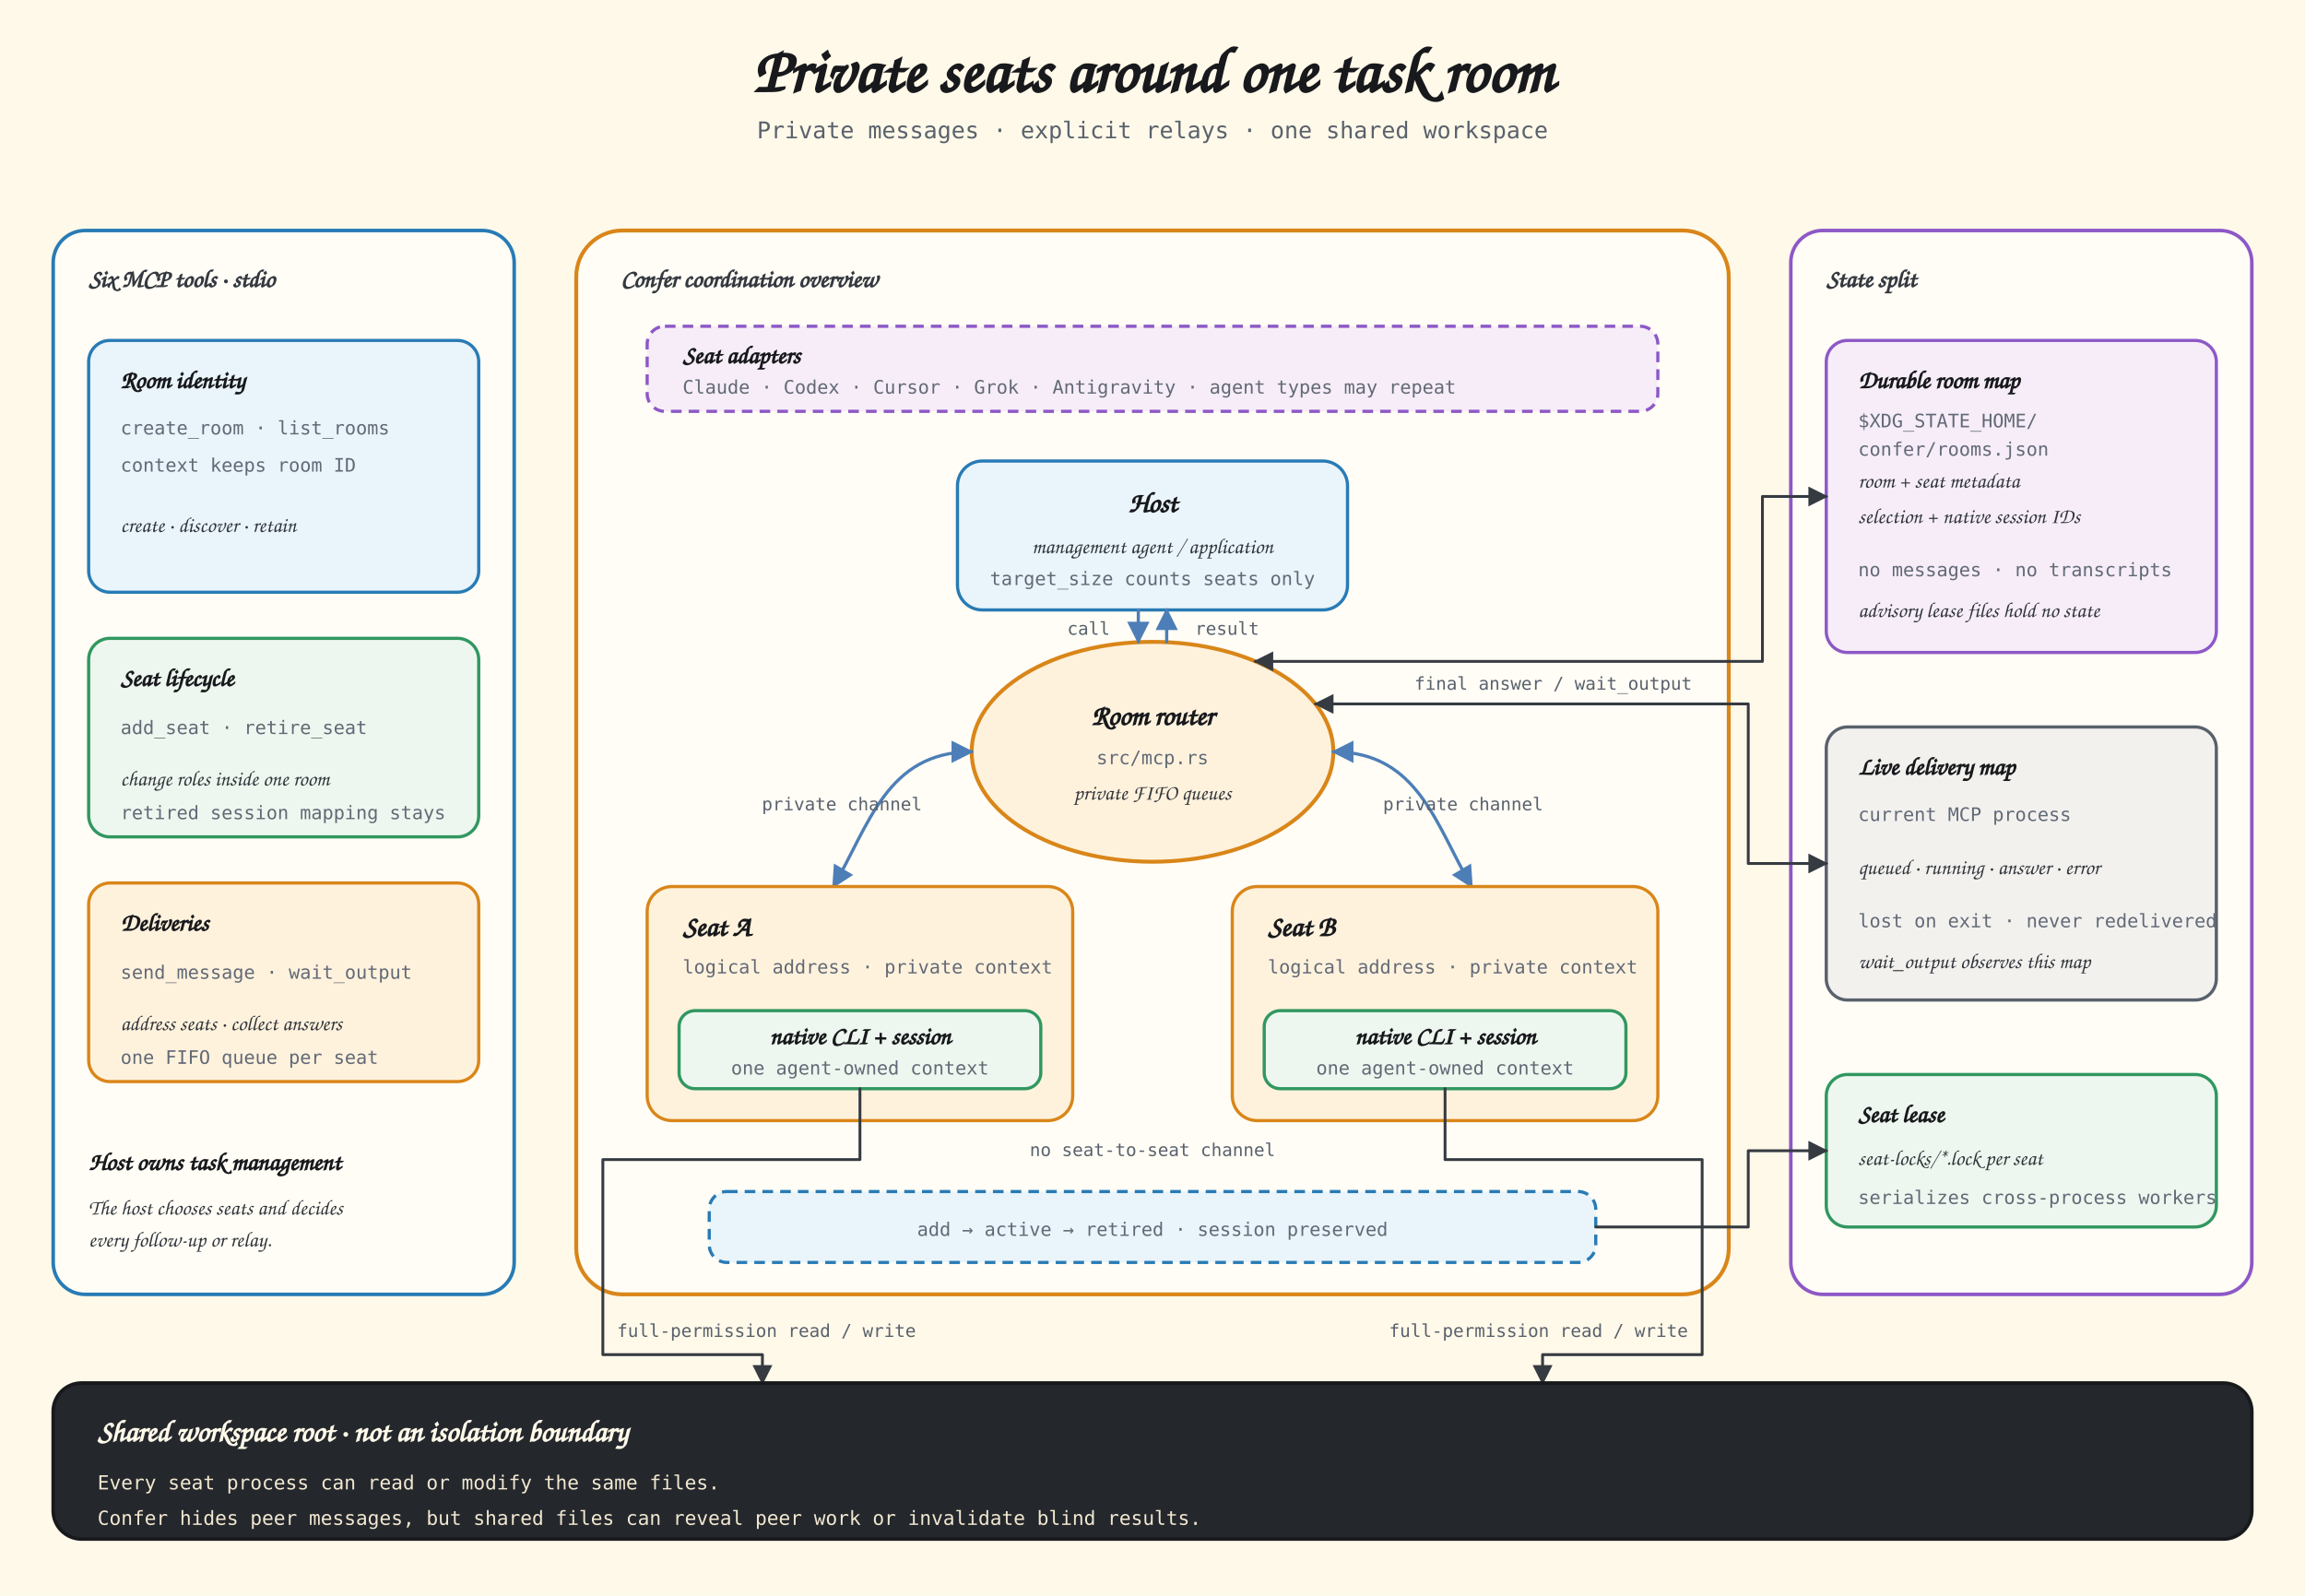
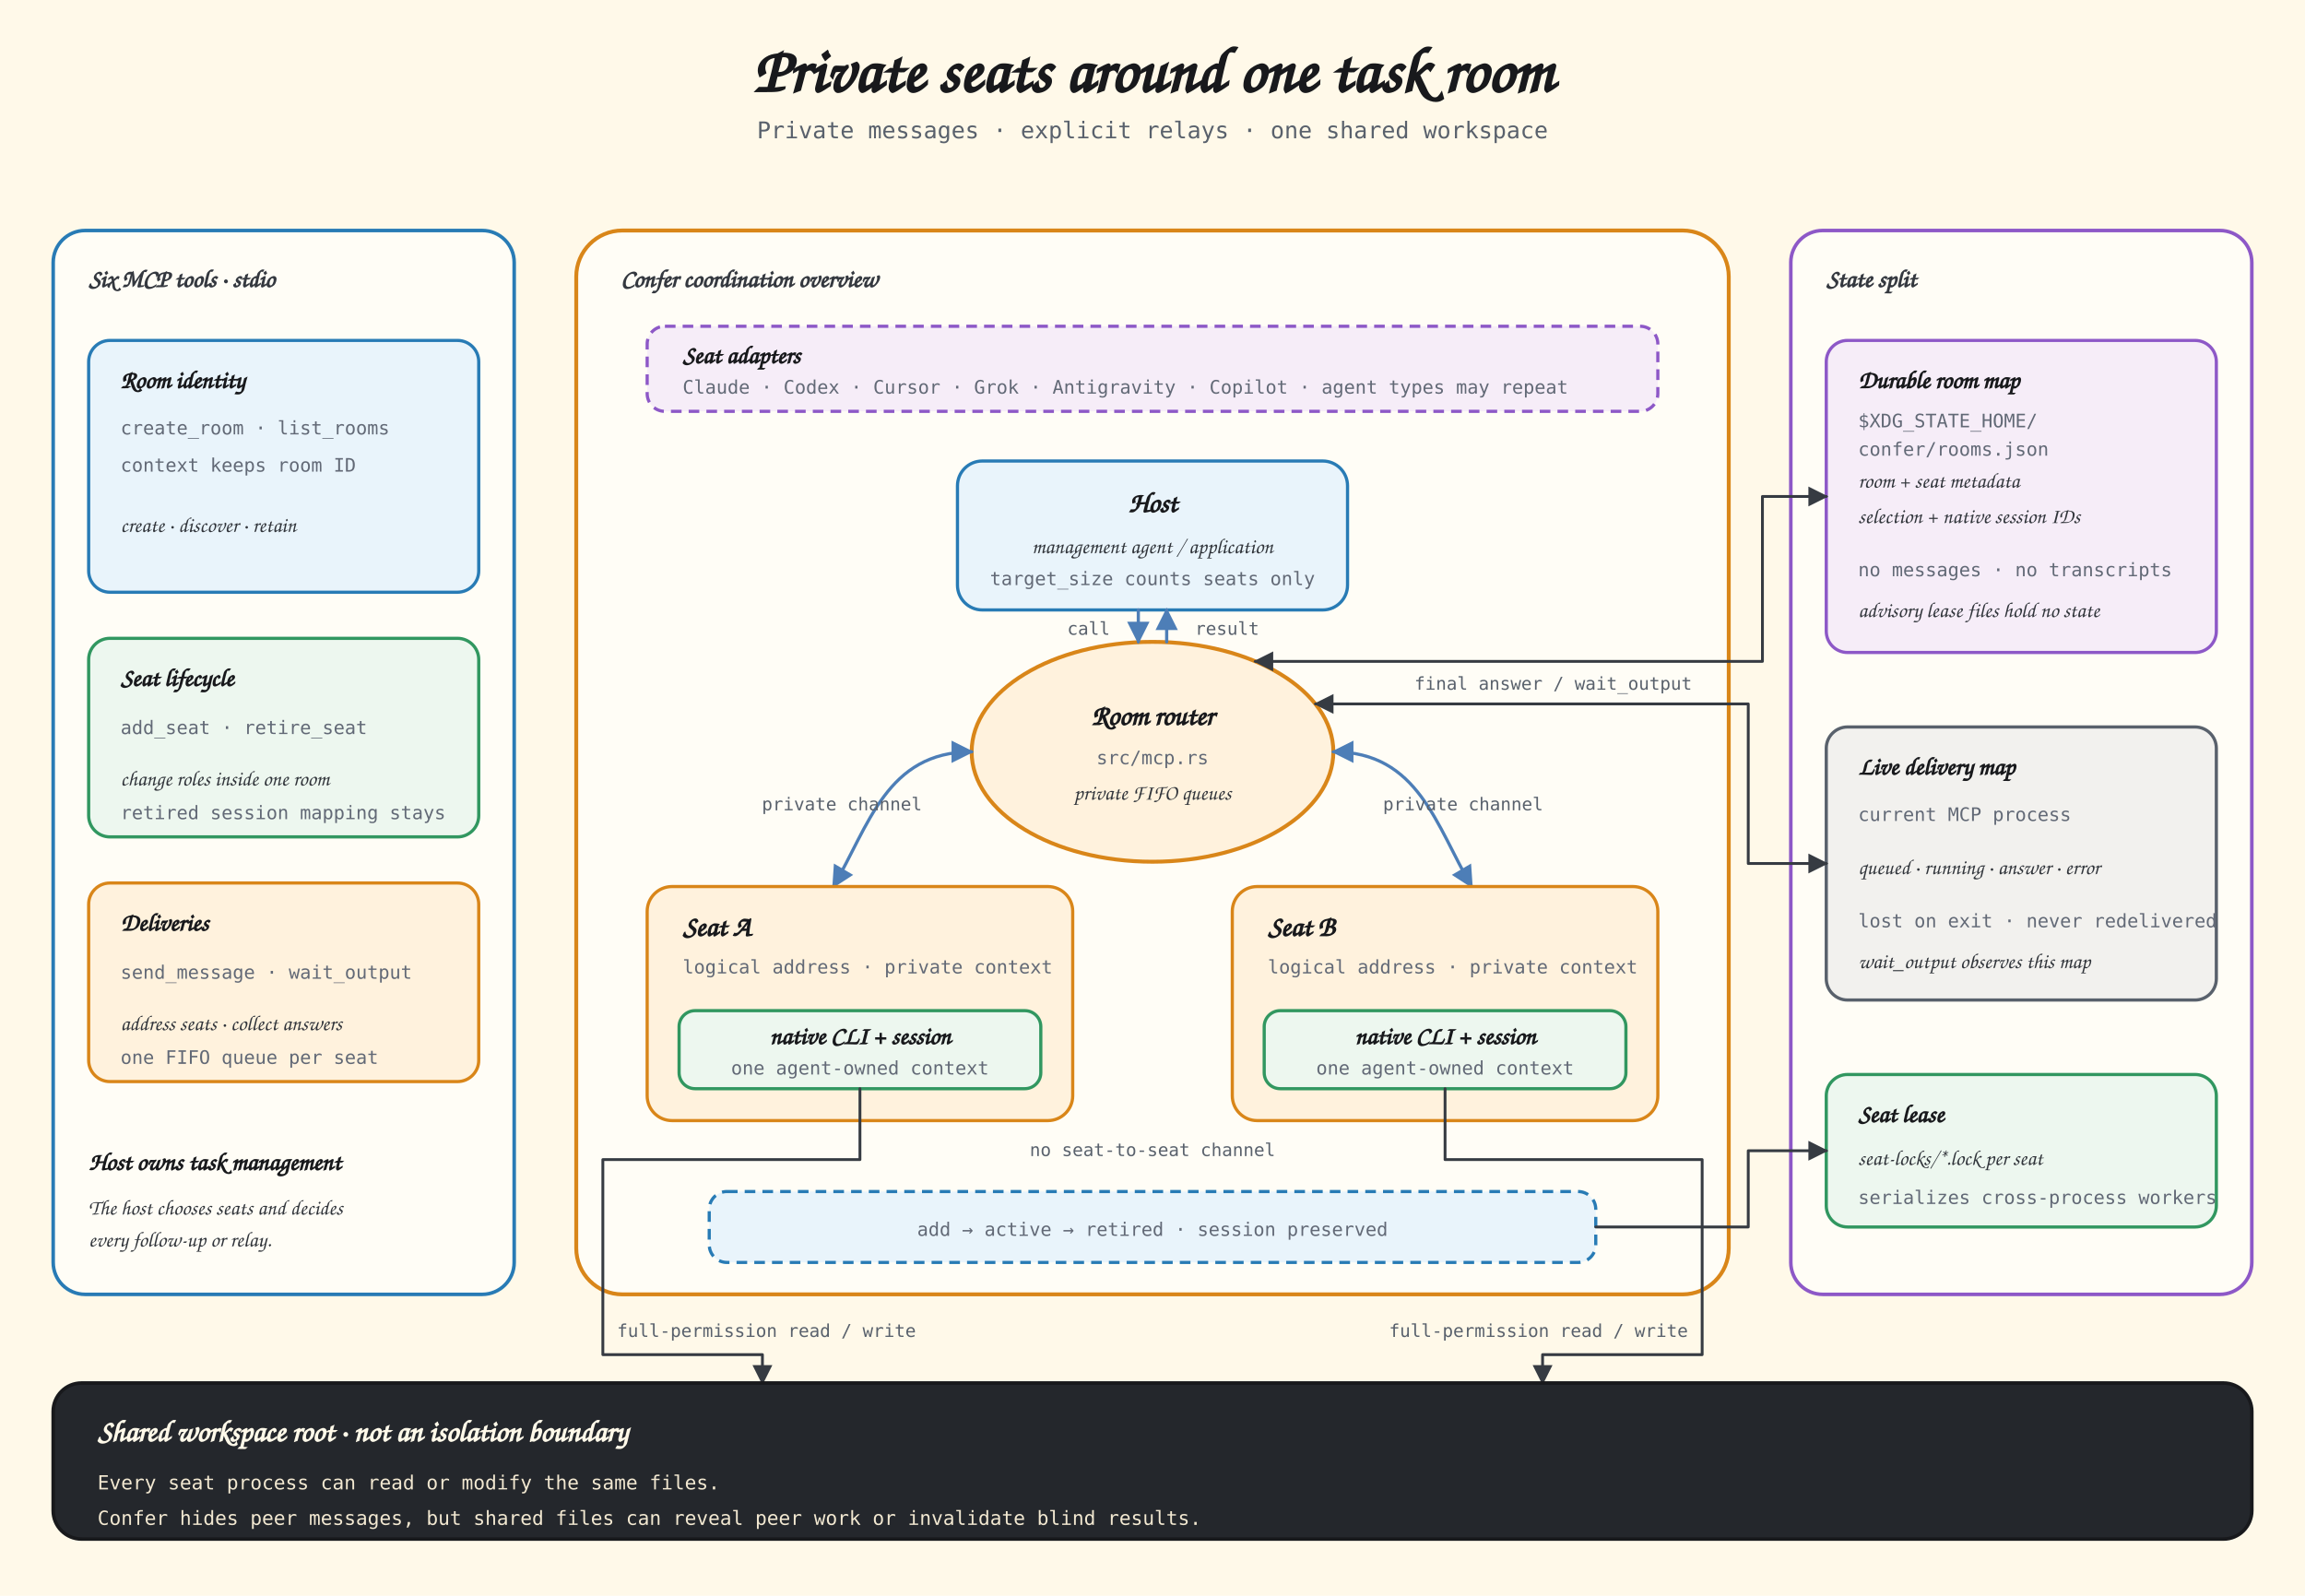
<svg xmlns="http://www.w3.org/2000/svg" data-blueprint-diagram="true" viewBox="0 0 1300 900" role="img" aria-labelledby="title desc" font-family="Comic Sans MS, Chalkboard SE, Bradley Hand, Segoe Print, cursive" text-rendering="geometricPrecision">
  <defs>
    <marker id="arrow" viewBox="0 0 10 10" refX="9" refY="5" markerWidth="7" markerHeight="7" orient="auto-start-reverse">
      <path d="M0 0 L10 5 L0 10 z" fill="#363b42" />
    </marker>
    <marker id="arrowBlue" viewBox="0 0 10 10" refX="9" refY="5" markerWidth="7" markerHeight="7" orient="auto-start-reverse">
      <path d="M0 0 L10 5 L0 10 z" fill="#4d7eb7" />
    </marker>
    <style>
      .title { font-size: 36px; font-weight: 700; fill: #18191c; letter-spacing: 0.2px; }
      .subtitle { font-size: 13px; fill: #59616c; font-family: ui-monospace, SFMono-Regular, Menlo, monospace; }
      .group { font-size: 14px; font-weight: 700; fill: #34383f; }
      .heading { font-size: 16px; font-weight: 700; fill: #18191c; }
      .headingSmall { font-size: 14px; font-weight: 700; fill: #18191c; }
      .body { font-size: 12px; fill: #30343a; }
      .mono { font-size: 10.5px; fill: #626976; font-family: ui-monospace, SFMono-Regular, Menlo, monospace; }
      .label { font-size: 10px; fill: #59616c; font-family: ui-monospace, SFMono-Regular, Menlo, monospace; }
      .whiteHeading { font-size: 17px; font-weight: 700; fill: #fff9e9; }
      .whiteBody { font-size: 11px; fill: #f2e8d1; font-family: ui-monospace, SFMono-Regular, Menlo, monospace; }
      .box { stroke-width: 1.8; }
      .line { stroke: #363b42; stroke-width: 1.6; stroke-linecap: round; stroke-linejoin: round; fill: none; }
      .lineBlue { stroke: #4d7eb7; stroke-width: 1.8; stroke-linecap: round; stroke-linejoin: round; fill: none; }
    </style>
  </defs>
  <rect width="1300" height="900" fill="#fff9e9" />
  <text x="650" y="52" class="title" text-anchor="middle">Private seats around one task room</text>
  <text x="650" y="78" class="subtitle" text-anchor="middle">Private messages · explicit relays · one shared workspace</text>
  <rect x="30" y="130" width="260" height="600" rx="18" fill="#fffdf6" stroke="#287bb5" stroke-width="2" />
  <text x="50" y="162" class="group">Six MCP tools · stdio</text>
  <rect x="50" y="192" width="220" height="142" rx="12" class="box" fill="#e9f4fb" stroke="#287bb5" />
  <text x="68" y="219" class="headingSmall">Room identity</text>
  <text x="68" y="245" class="mono">create_room · list_rooms</text>
  <text x="68" y="266" class="mono">context keeps room ID</text>
  <text x="68" y="300" class="body">create · discover · retain</text>
  <rect x="50" y="360" width="220" height="112" rx="12" class="box" fill="#edf7ef" stroke="#319760" />
  <text x="68" y="387" class="headingSmall">Seat lifecycle</text>
  <text x="68" y="414" class="mono">add_seat · retire_seat</text>
  <text x="68" y="443" class="body">change roles inside one room</text>
  <text x="68" y="462" class="mono">retired session mapping stays</text>
  <rect x="50" y="498" width="220" height="112" rx="12" class="box" fill="#fff2dd" stroke="#d98619" />
  <text x="68" y="525" class="headingSmall">Deliveries</text>
  <text x="68" y="552" class="mono">send_message · wait_output</text>
  <text x="68" y="581" class="body">address seats · collect answers</text>
  <text x="68" y="600" class="mono">one FIFO queue per seat</text>
  <text x="50" y="660" class="headingSmall">Host owns task management</text>
  <text x="50" y="685" class="body">The host chooses seats and decides</text>
  <text x="50" y="703" class="body">every follow-up or relay.</text>
  <rect x="325" y="130" width="650" height="600" rx="26" fill="#fffdf6" stroke="#d98619" stroke-width="2.2" />
  <text x="350" y="162" class="group">Confer coordination overview</text>
  <rect x="365" y="184" width="570" height="48" rx="10" class="box" fill="#f6edf8" stroke="#8d58c7" stroke-dasharray="6 4" />
  <text x="385" y="205" class="headingSmall">Seat adapters</text>
-   <text x="385" y="222" class="mono">Claude · Codex · Cursor · Grok · Antigravity · agent types may repeat</text>
+   <text x="385" y="222" class="mono">Claude · Codex · Cursor · Grok · Antigravity · Copilot · agent types may repeat</text>
  <rect x="540" y="260" width="220" height="84" rx="14" class="box" fill="#e9f4fb" stroke="#287bb5" />
  <text x="650" y="289" class="heading" text-anchor="middle">Host</text>
  <text x="650" y="312" class="body" text-anchor="middle">management agent / application</text>
  <text x="650" y="330" class="mono" text-anchor="middle">target_size counts seats only</text>
  <ellipse cx="650" cy="424" rx="102" ry="62" fill="#fff2dd" stroke="#d98619" stroke-width="2.2" />
  <text x="650" y="409" class="heading" text-anchor="middle">Room router</text>
  <text x="650" y="431" class="mono" text-anchor="middle">src/mcp.rs</text>
  <text x="650" y="451" class="body" text-anchor="middle">private FIFO queues</text>
  <path d="M642 344 V362" class="lineBlue" marker-end="url(#arrowBlue)" />
  <path d="M658 362 V344" class="lineBlue" marker-end="url(#arrowBlue)" />
  <text x="626" y="358" class="label" text-anchor="end">call</text>
  <text x="674" y="358" class="label">result</text>
  <path d="M548 424 C500 424 490 466 470 500" class="lineBlue" marker-start="url(#arrowBlue)" marker-end="url(#arrowBlue)" />
  <path d="M752 424 C800 424 810 466 830 500" class="lineBlue" marker-start="url(#arrowBlue)" marker-end="url(#arrowBlue)" />
  <text x="520" y="457" class="label" text-anchor="end">private channel</text>
  <text x="780" y="457" class="label">private channel</text>
  <rect x="365" y="500" width="240" height="132" rx="14" class="box" fill="#fff2dd" stroke="#d98619" />
  <text x="385" y="528" class="heading">Seat A</text>
  <text x="385" y="549" class="mono">logical address · private context</text>
  <rect x="383" y="570" width="204" height="44" rx="9" class="box" fill="#edf7ef" stroke="#319760" />
  <text x="485" y="589" class="headingSmall" text-anchor="middle">native CLI + session</text>
  <text x="485" y="606" class="mono" text-anchor="middle">one agent-owned context</text>
  <rect x="695" y="500" width="240" height="132" rx="14" class="box" fill="#fff2dd" stroke="#d98619" />
  <text x="715" y="528" class="heading">Seat B</text>
  <text x="715" y="549" class="mono">logical address · private context</text>
  <rect x="713" y="570" width="204" height="44" rx="9" class="box" fill="#edf7ef" stroke="#319760" />
  <text x="815" y="589" class="headingSmall" text-anchor="middle">native CLI + session</text>
  <text x="815" y="606" class="mono" text-anchor="middle">one agent-owned context</text>
  <text x="650" y="652" class="label" text-anchor="middle">no seat-to-seat channel</text>
  <rect x="400" y="672" width="500" height="40" rx="10" class="box" fill="#e9f4fb" stroke="#287bb5" stroke-dasharray="6 4" />
  <text x="650" y="697" class="mono" text-anchor="middle">add → active → retired · session preserved</text>
  <rect x="1010" y="130" width="260" height="600" rx="18" fill="#fffdf6" stroke="#8d58c7" stroke-width="2" />
  <text x="1030" y="162" class="group">State split</text>
  <rect x="1030" y="192" width="220" height="176" rx="12" class="box" fill="#f6edf8" stroke="#8d58c7" />
  <text x="1048" y="219" class="headingSmall">Durable room map</text>
  <text x="1048" y="241" class="mono">$XDG_STATE_HOME/</text>
  <text x="1048" y="257" class="mono">confer/rooms.json</text>
  <text x="1048" y="275" class="body">room + seat metadata</text>
  <text x="1048" y="295" class="body">selection + native session IDs</text>
  <text x="1048" y="325" class="mono">no messages · no transcripts</text>
  <text x="1048" y="348" class="body">advisory lease files hold no state</text>
  <rect x="1030" y="410" width="220" height="154" rx="12" class="box" fill="#f2f1ee" stroke="#59616c" />
  <text x="1048" y="437" class="headingSmall">Live delivery map</text>
  <text x="1048" y="463" class="mono">current MCP process</text>
  <text x="1048" y="493" class="body">queued · running · answer · error</text>
  <text x="1048" y="523" class="mono">lost on exit · never redelivered</text>
  <text x="1048" y="546" class="body">wait_output observes this map</text>
  <rect x="1030" y="606" width="220" height="86" rx="12" class="box" fill="#edf7ef" stroke="#319760" />
  <text x="1048" y="633" class="headingSmall">Seat lease</text>
  <text x="1048" y="657" class="body">seat-locks/*.lock per seat</text>
  <text x="1048" y="679" class="mono">serializes cross-process workers</text>
  <path d="M708 373 H994 V280 H1030" class="line" marker-start="url(#arrow)" marker-end="url(#arrow)" />
  <path d="M742 397 H986 V487 H1030" class="line" marker-start="url(#arrow)" marker-end="url(#arrow)" />
  <text x="876" y="389" class="label" text-anchor="middle">final answer / wait_output</text>
  <path d="M900 692 H986 V649 H1030" class="line" marker-end="url(#arrow)" />
  <path d="M485 614 V654 H340 V764 H430 V780" class="line" marker-end="url(#arrow)" />
  <path d="M815 614 V654 H960 V764 H870 V780" class="line" marker-end="url(#arrow)" />
  <text x="348" y="754" class="label">full-permission read / write</text>
  <text x="952" y="754" class="label" text-anchor="end">full-permission read / write</text>
  <rect x="30" y="780" width="1240" height="88" rx="16" fill="#24272c" stroke="#18191c" stroke-width="2" />
  <text x="55" y="813" class="whiteHeading">Shared workspace root · not an isolation boundary</text>
  <text x="55" y="840" class="whiteBody">Every seat process can read or modify the same files.</text>
  <text x="55" y="860" class="whiteBody">Confer hides peer messages, but shared files can reveal peer work or invalidate blind results.</text>
</svg>
